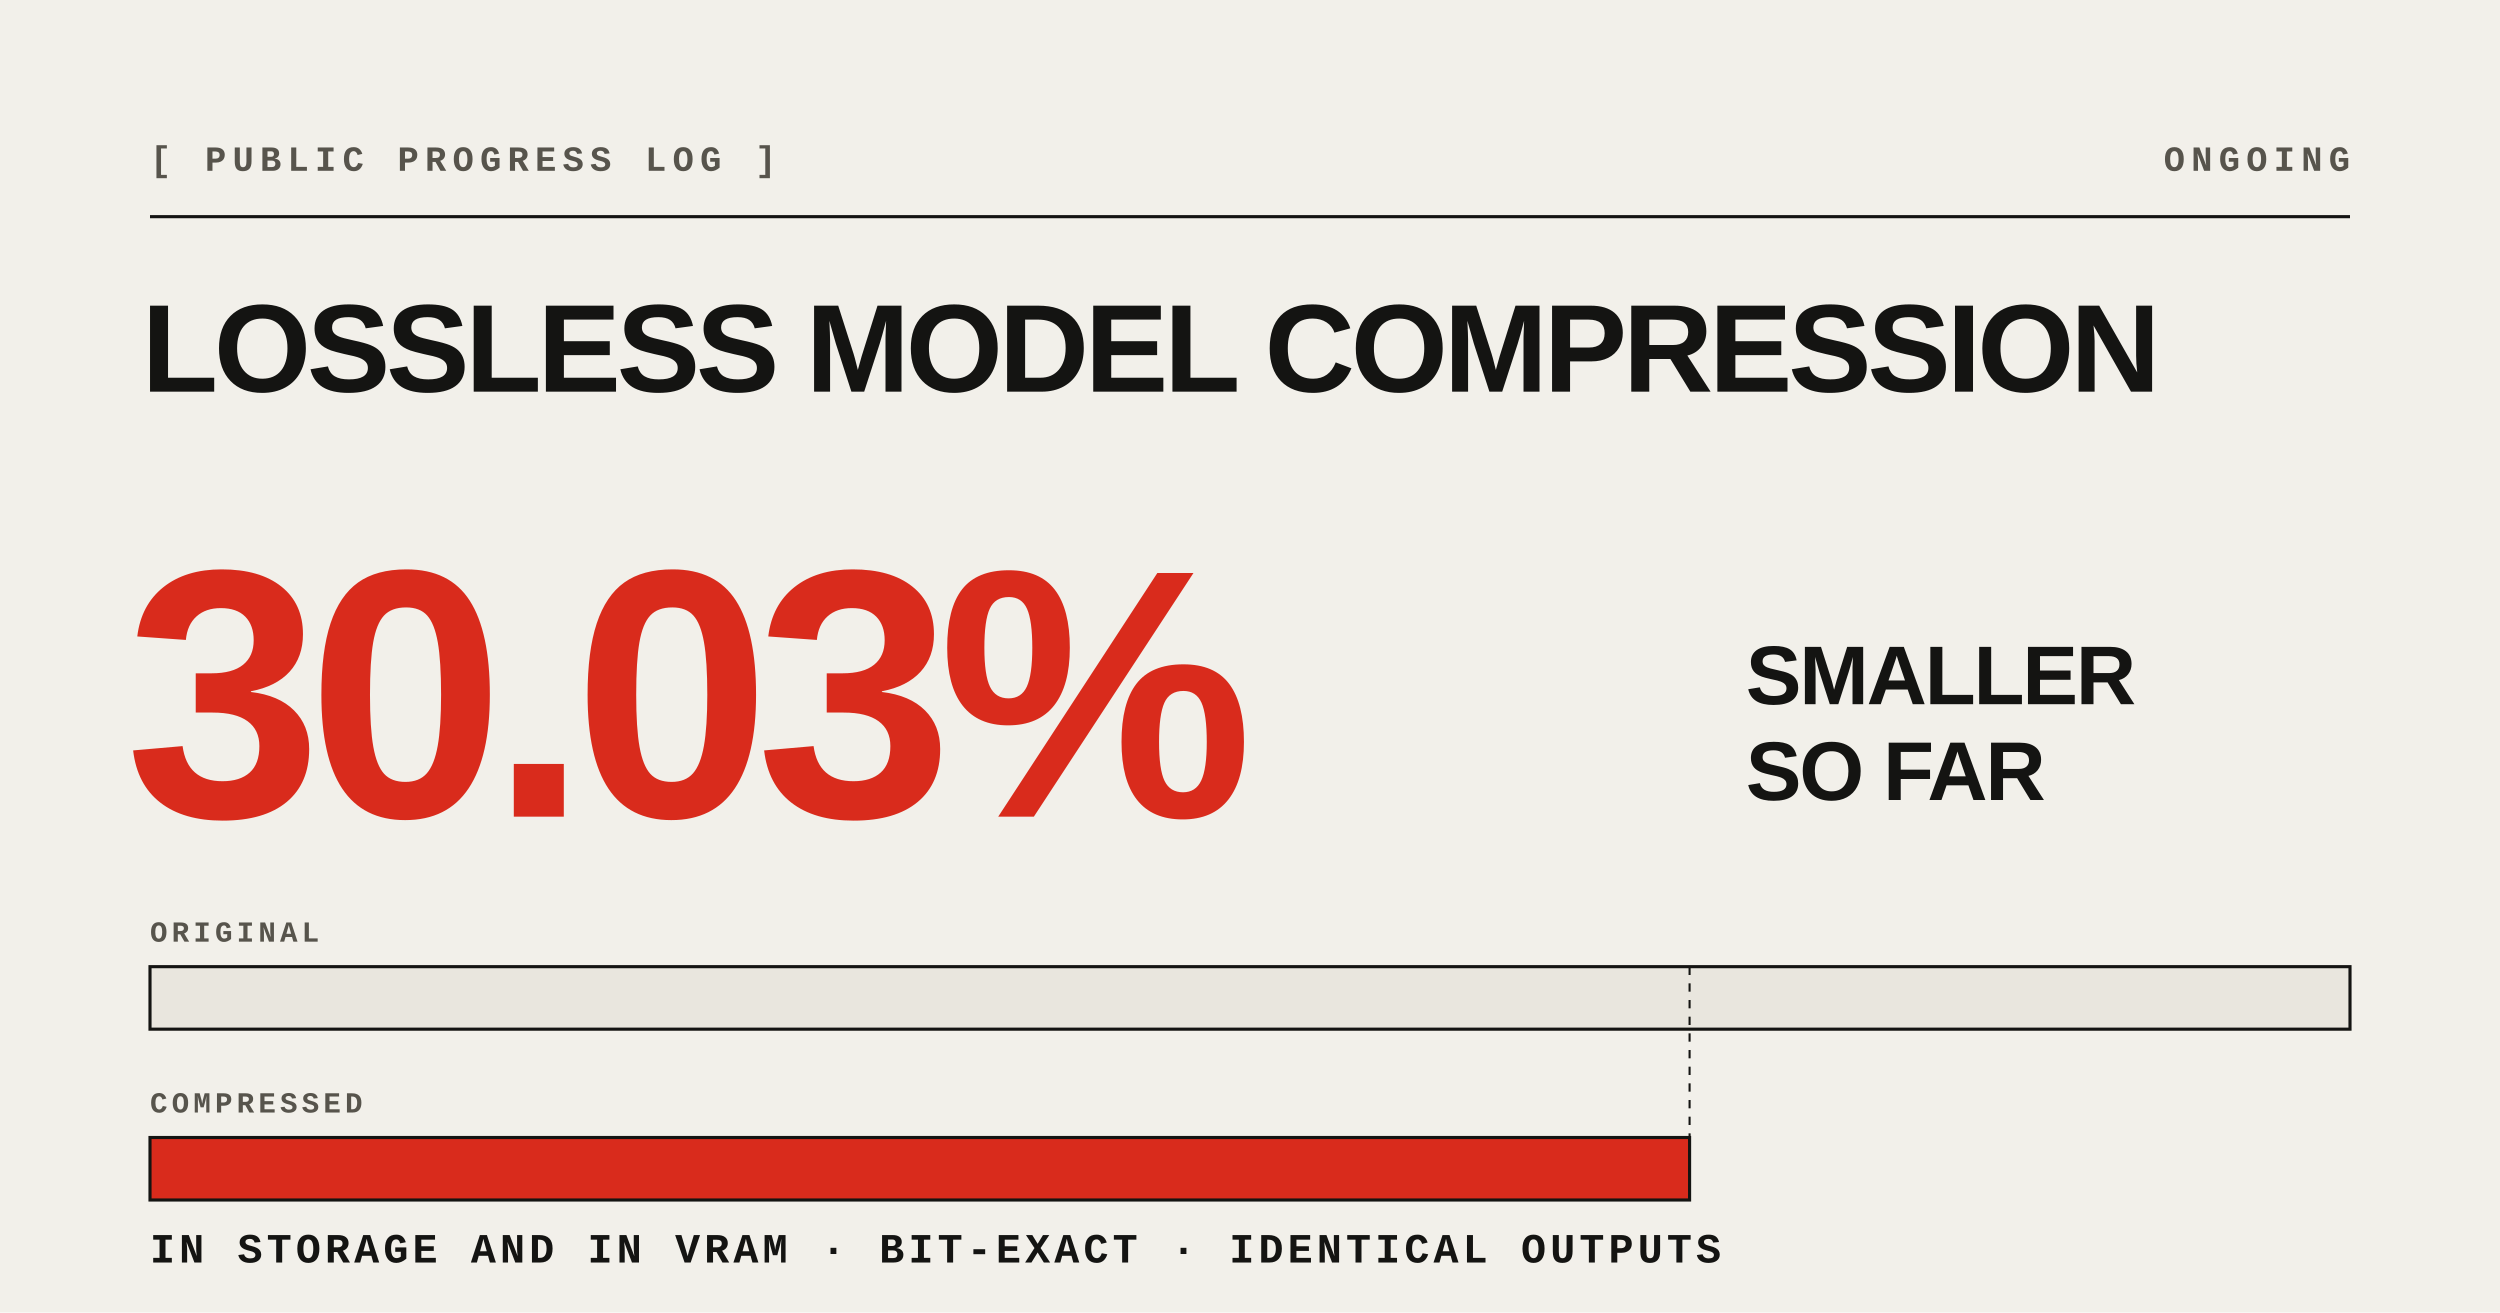
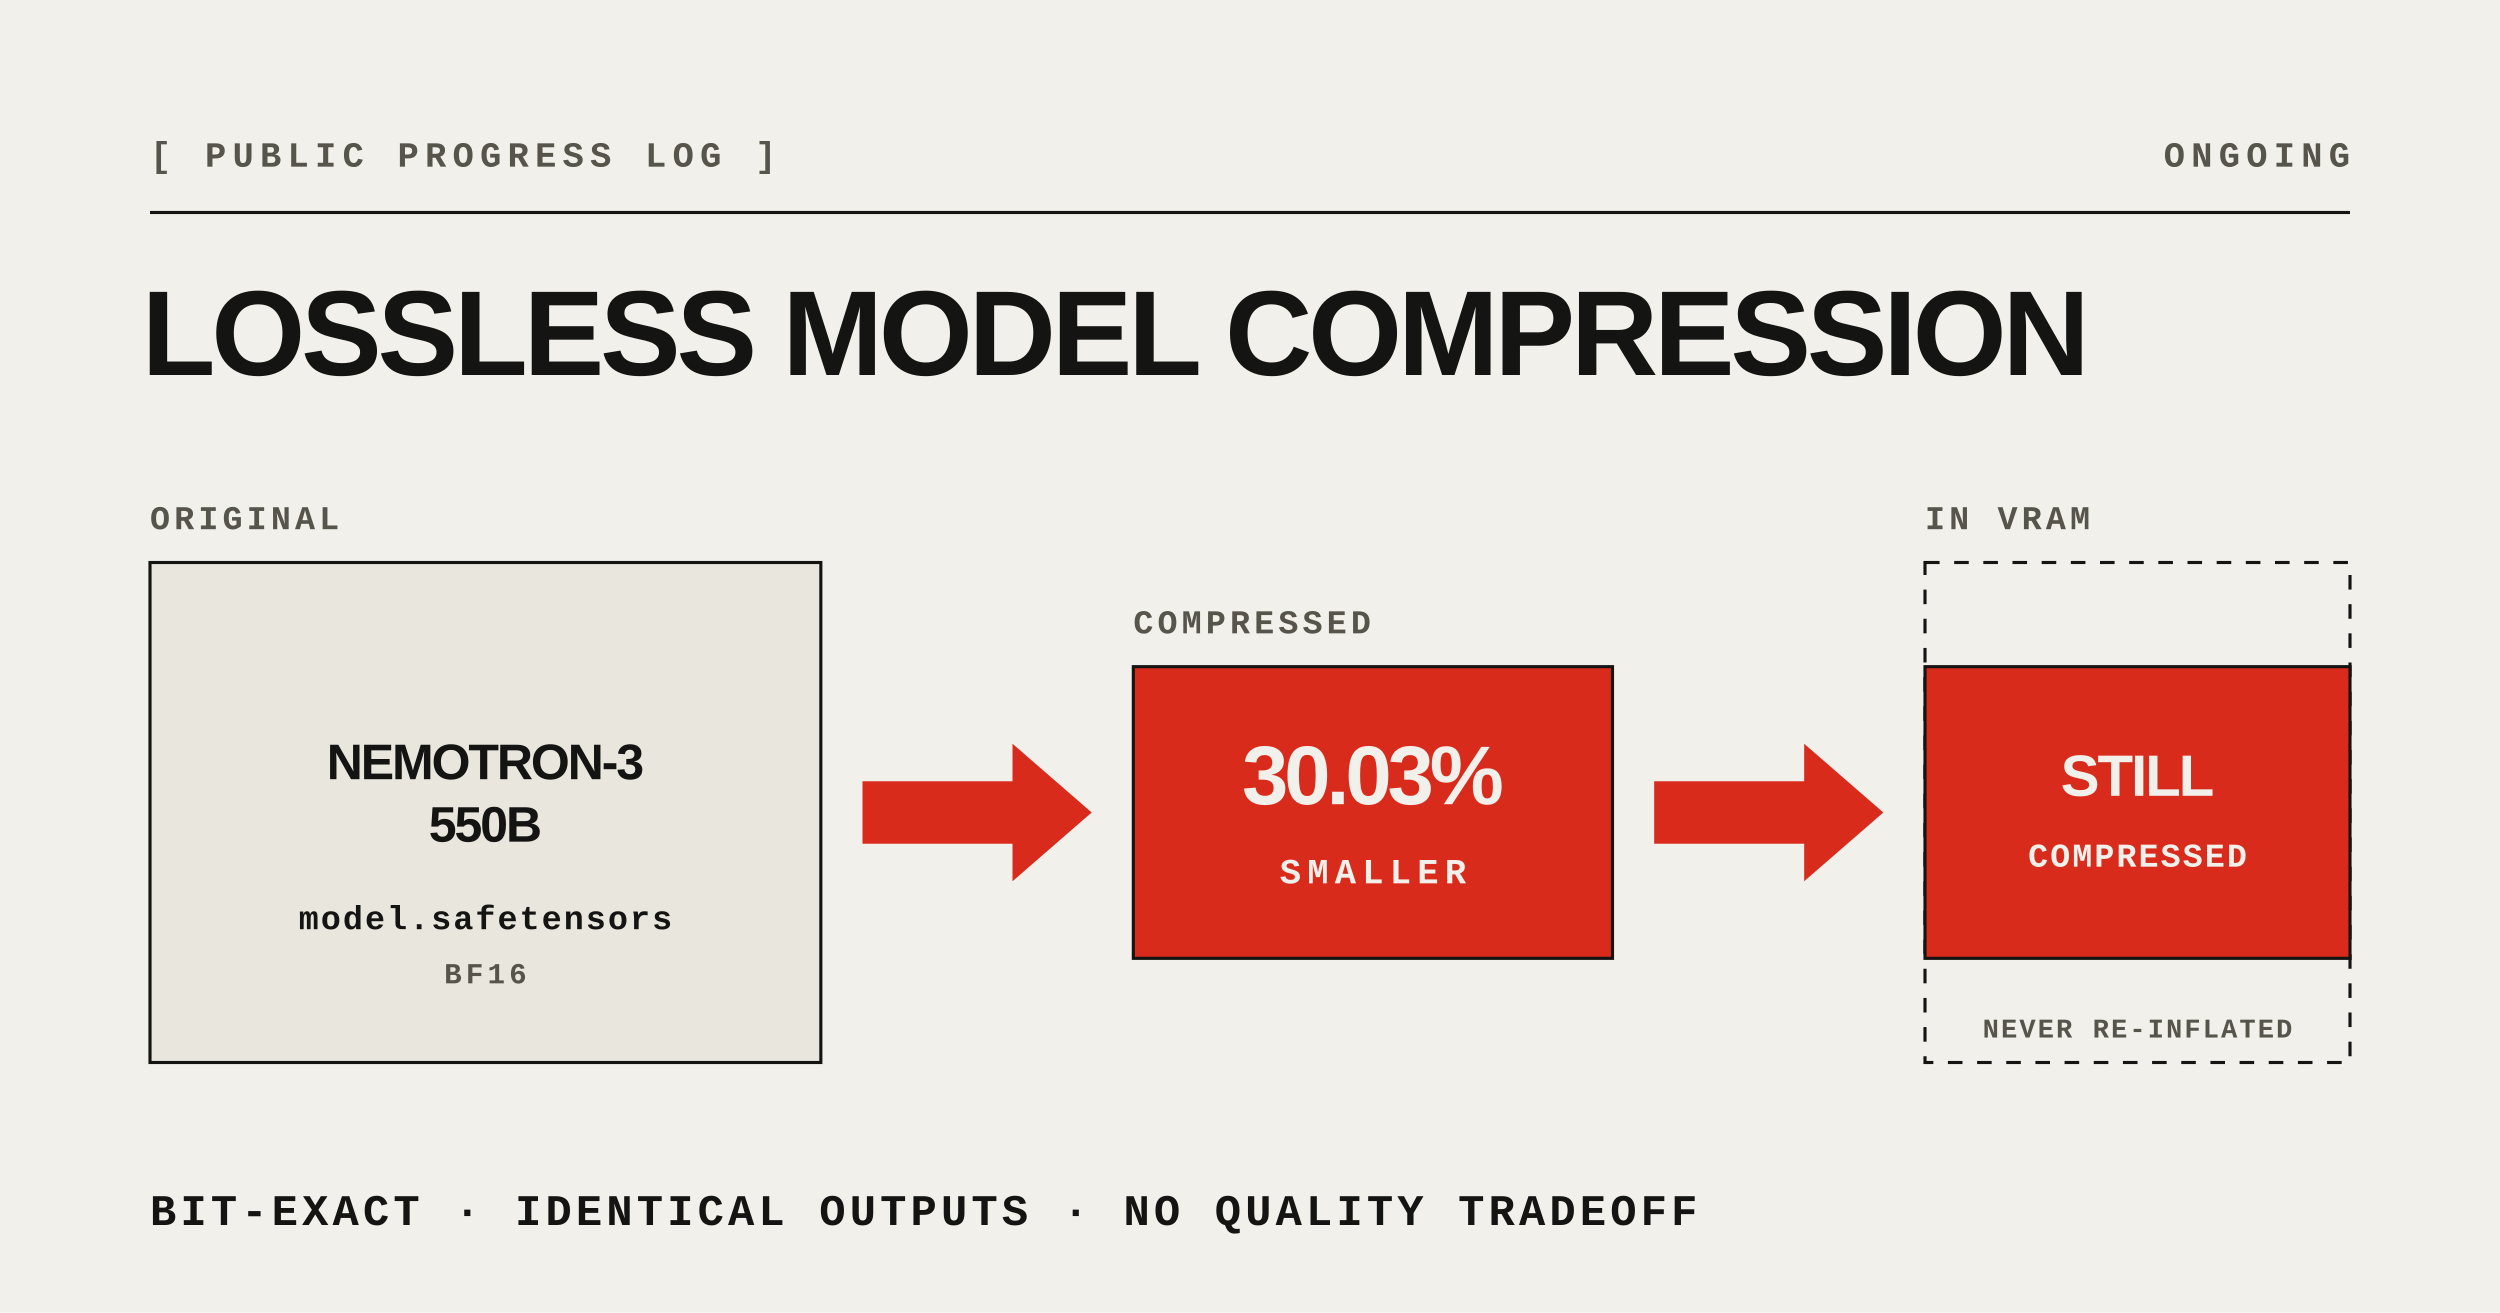
<svg xmlns="http://www.w3.org/2000/svg" width="1200" height="630" viewBox="0 0 1200 630">
  <defs>
    <style>
-       .ink { fill: #141412; }
-       .ink2 { fill: #57544C; }
-       .red { fill: #D92B1C; }
-       .stroke { stroke: #141412; stroke-width: 1.5; fill: none; }
-       .mono { font-family: Consolas, "Courier New", monospace; font-weight: 700; }
-       .black { font-family: "Arial Black", Arial, sans-serif; font-weight: 900; }
-     </style>
+     .ink{fill:#141412}.ink2{fill:#57544C}.red{fill:#D92B1C}
+     .stroke{stroke:#141412;stroke-width:1.5;fill:none}
+     .mono{font-family:Consolas,"Courier New",monospace;font-weight:700}
+     .black{font-family:"Arial Black",Arial,sans-serif;font-weight:900}
+   </style>
  </defs>
  <rect width="1200" height="630" fill="#F2F0EA" />
-   <text x="72" y="82" class="mono ink2" font-size="17" letter-spacing="3">[ PUBLIC PROGRESS LOG ]</text>
-   <text x="1128" y="82" text-anchor="end" class="mono ink2" font-size="17" letter-spacing="3">ONGOING</text>
-   <line x1="72" y1="104" x2="1128" y2="104" class="stroke" />
-   <text x="68" y="188" class="black ink" font-size="60" letter-spacing="-2">LOSSLESS MODEL COMPRESSION</text>
-   <text x="60" y="392" class="black red" font-size="170" letter-spacing="-7">30.03%</text>
-   <text x="838" y="338" class="black ink" font-size="40" letter-spacing="-1">SMALLER</text>
-   <text x="838" y="384" class="black ink" font-size="40" letter-spacing="-1">SO FAR</text>
-   <g transform="translate(72 452)">
-     <text x="0" y="0" class="mono ink2" font-size="14" letter-spacing="2">ORIGINAL</text>
-     <rect x="0" y="12" width="1056" height="30" fill="#E9E6DE" />
-     <rect x="0" y="12" width="1056" height="30" class="stroke" />
-     <text x="0" y="82" class="mono ink2" font-size="14" letter-spacing="2">COMPRESSED</text>
-     <rect x="0" y="94" width="739" height="30" class="red" />
-     <rect x="0" y="94" width="739" height="30" class="stroke" />
-     <line x1="739" y1="12" x2="739" y2="124" stroke="#141412" stroke-width="1" stroke-dasharray="4 4" />
+   <text x="72" y="80" class="mono ink2" font-size="17" letter-spacing="3">[ PUBLIC PROGRESS LOG ]</text>
+   <text x="1128" y="80" text-anchor="end" class="mono ink2" font-size="17" letter-spacing="3">ONGOING</text>
+   <line x1="72" y1="102" x2="1128" y2="102" class="stroke" />
+   <text x="68" y="180" class="black ink" font-size="58" letter-spacing="-2">LOSSLESS MODEL COMPRESSION</text>
+   <g transform="translate(72 270)">
+     <text x="0" y="-16" class="mono ink2" font-size="16" letter-spacing="2">ORIGINAL</text>
+     <rect x="0" y="0" width="322" height="240" fill="#E9E6DE" />
+     <rect x="0" y="0" width="322" height="240" class="stroke" />
+     <text x="161" y="104" text-anchor="middle" class="black ink" font-size="24" letter-spacing="-1">NEMOTRON-3</text>
+     <text x="161" y="134" text-anchor="middle" class="black ink" font-size="24" letter-spacing="-1">550B</text>
+     <text x="161" y="176" text-anchor="middle" class="mono ink" font-size="16" letter-spacing="1">model.safetensors</text>
+     <text x="161" y="202" text-anchor="middle" class="mono ink2" font-size="14" letter-spacing="2">BF16</text>
  </g>
-   <text x="72" y="606" class="mono ink" font-size="20" letter-spacing="2">IN STORAGE AND IN VRAM · BIT-EXACT · IDENTICAL OUTPUTS</text>
+   <path d="M414 375 L486 375 L486 357 L524 390 L486 423 L486 405 L414 405 Z" class="red" />
+   <g transform="translate(544 320)">
+     <text x="0" y="-16" class="mono ink2" font-size="16" letter-spacing="2">COMPRESSED</text>
+     <rect x="0" y="0" width="230" height="140" class="red" />
+     <rect x="0" y="0" width="230" height="140" class="stroke" />
+     <text x="115" y="66" text-anchor="middle" class="black" fill="#F2F0EA" font-size="40" letter-spacing="-2">30.03%</text>
+     <text x="115" y="104" text-anchor="middle" class="mono" fill="#F2F0EA" font-size="17" letter-spacing="3">SMALLER</text>
+   </g>
+   <path d="M794 375 L866 375 L866 357 L904 390 L866 423 L866 405 L794 405 Z" class="red" />
+   <g transform="translate(924 270)">
+     <text x="0" y="-16" class="mono ink2" font-size="16" letter-spacing="2">IN VRAM</text>
+     <rect x="0" y="0" width="204" height="240" class="stroke" stroke-dasharray="7 7" />
+     <rect x="0" y="50" width="204" height="140" class="red" />
+     <rect x="0" y="50" width="204" height="140" class="stroke" />
+     <text x="102" y="112" text-anchor="middle" class="black" fill="#F2F0EA" font-size="28" letter-spacing="-1">STILL</text>
+     <text x="102" y="146" text-anchor="middle" class="mono" fill="#F2F0EA" font-size="16" letter-spacing="1">COMPRESSED</text>
+     <text x="102" y="228" text-anchor="middle" class="mono ink2" font-size="13" letter-spacing="1">NEVER RE-INFLATED</text>
+   </g>
+   <text x="72" y="588" class="mono ink" font-size="21" letter-spacing="2">BIT-EXACT · IDENTICAL OUTPUTS · NO QUALITY TRADEOFF</text>
</svg>
